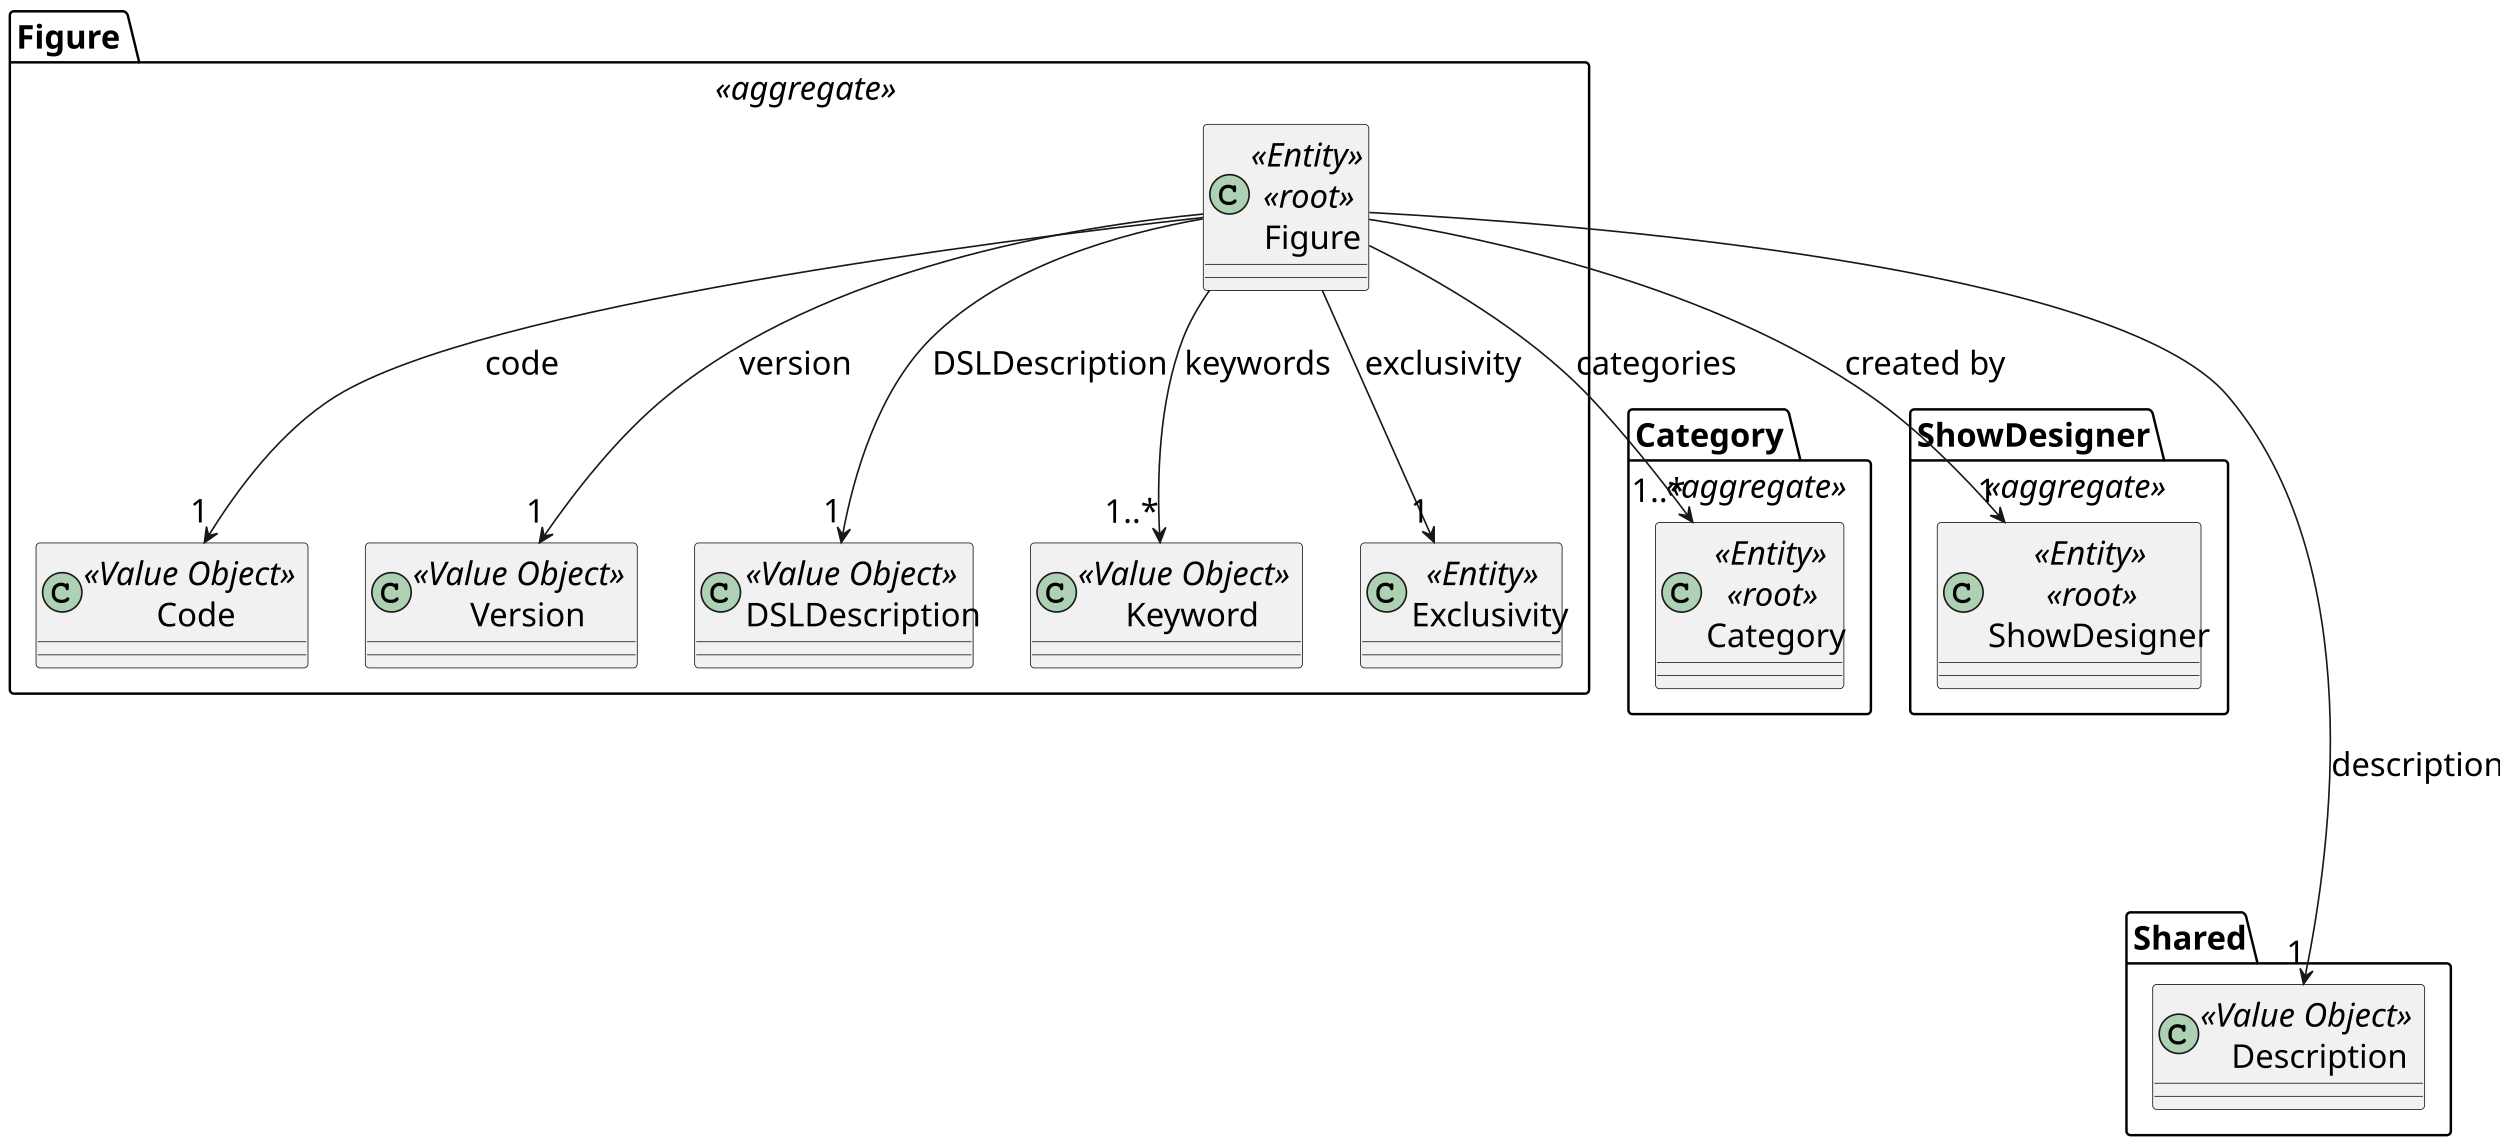
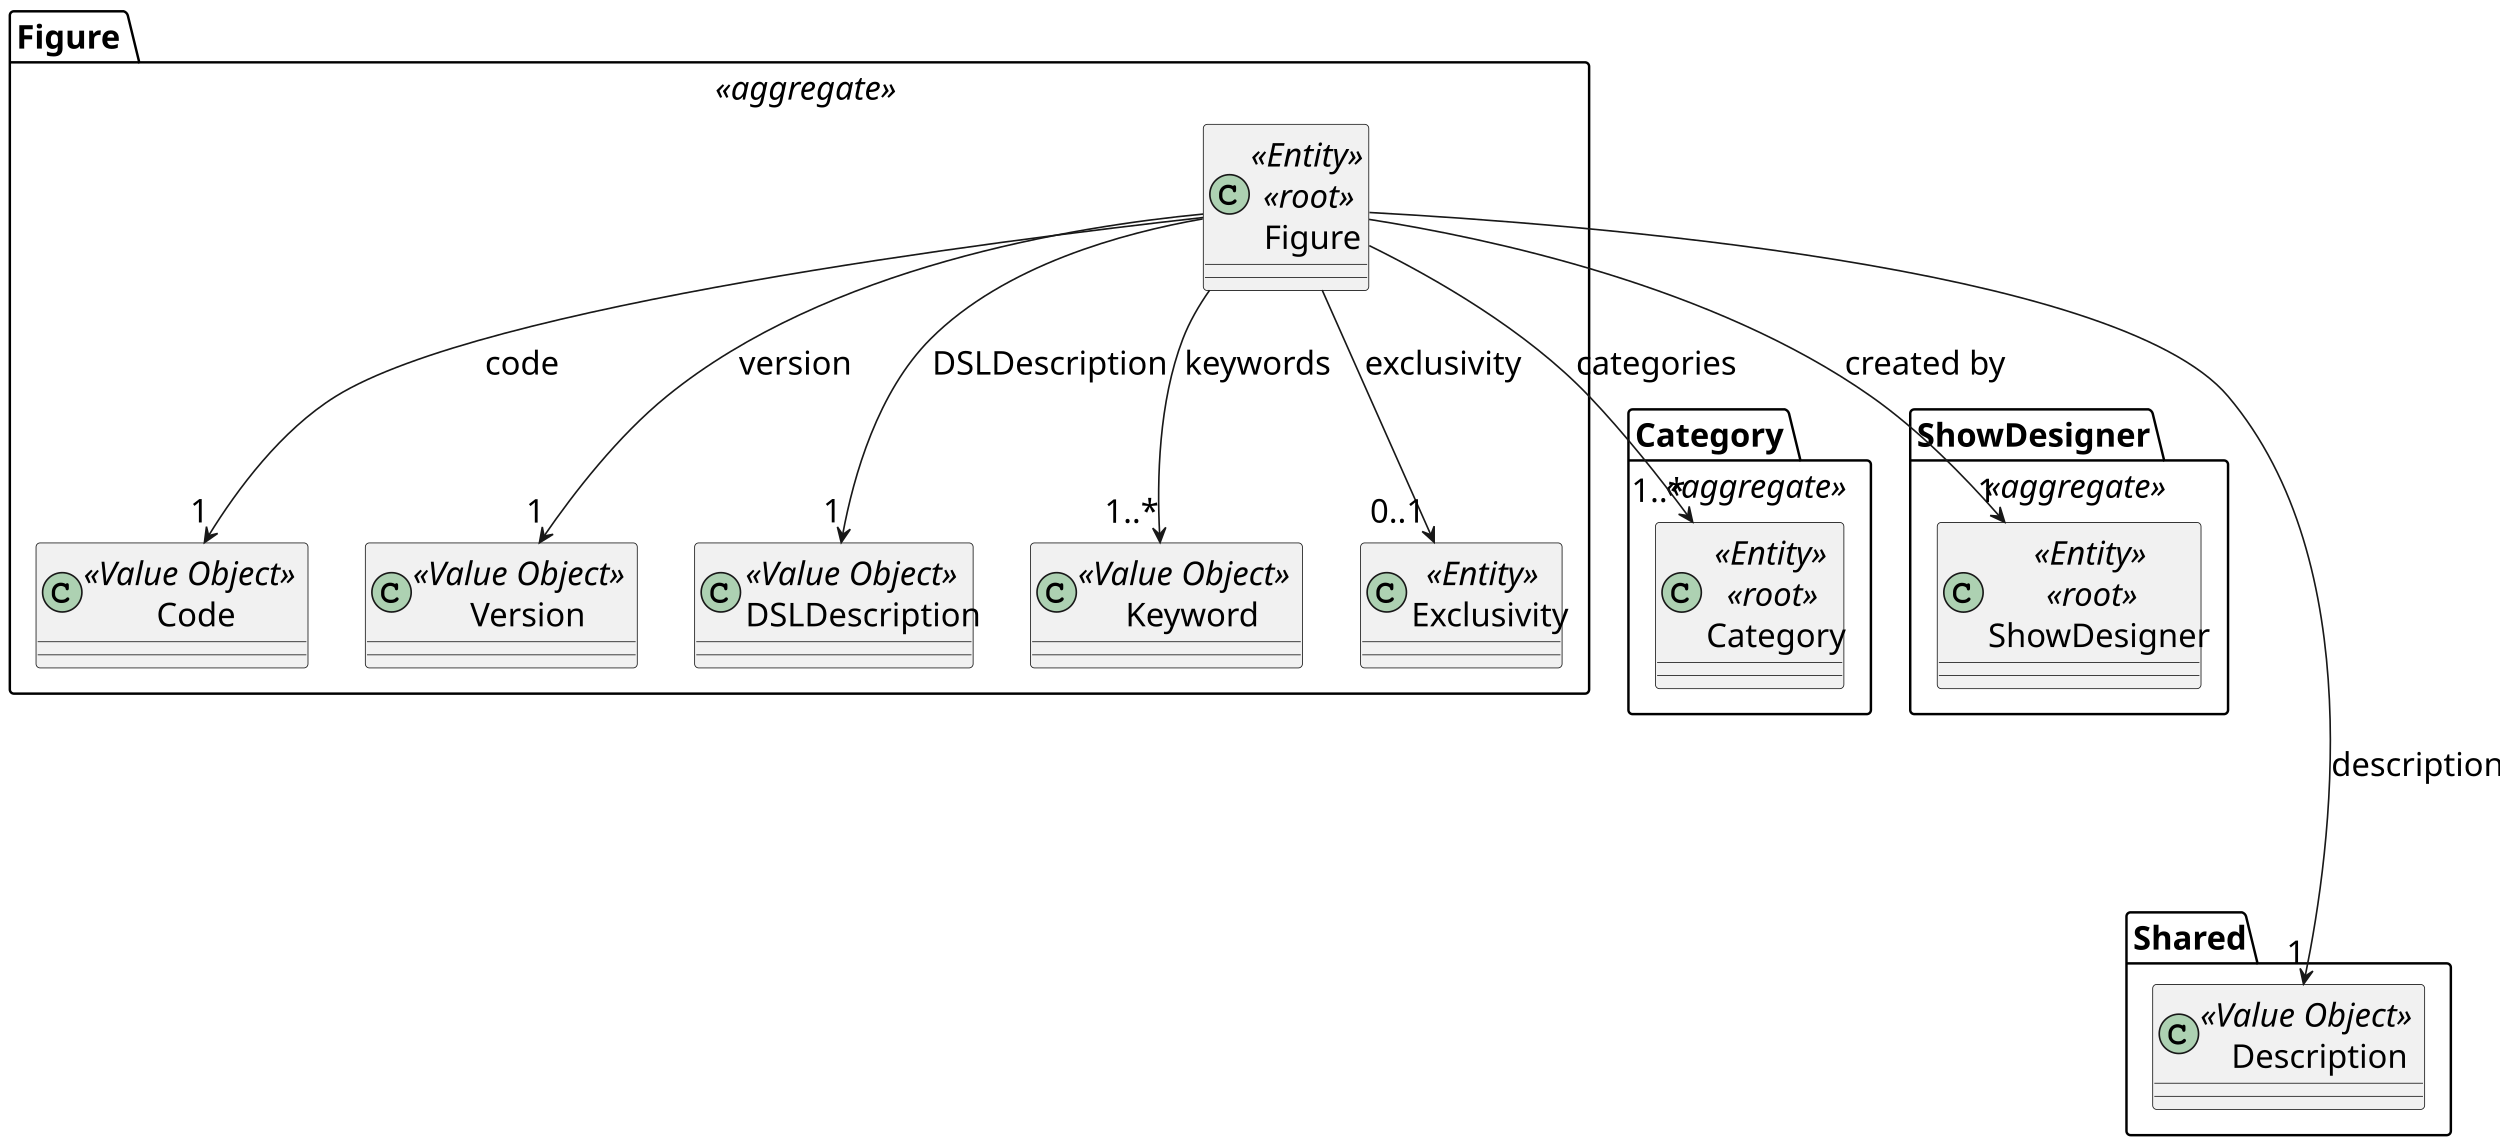
<svg xmlns="http://www.w3.org/2000/svg" contentStyleType="text/css" height="699px" preserveAspectRatio="none" style="width:1526px;height:699px;background:#FFFFFF;" version="1.1" viewBox="0 0 1526 699" width="1526px" zoomAndPan="magnify">
  <defs />
  <g>
    <g id="cluster_Figure ">
      <path d="M8.5,6.894 L75.5,6.894 A3.75,3.75 0 0 1 78,9.395 L85,38.051 L967.5,38.051 A2.5,2.5 0 0 1 970,40.551 L970,420.894 A2.5,2.5 0 0 1 967.5,423.394 L8.5,423.394 A2.5,2.5 0 0 1 6,420.894 L6,9.395 A2.5,2.5 0 0 1 8.5,6.894 " fill="none" style="stroke:#000000;stroke-width:1.5;" />
      <line style="stroke:#000000;stroke-width:1.5;" x1="6" x2="85" y1="38.051" y2="38.051" />
      <text fill="#000000" font-family="sans-serif" font-size="20" font-weight="bold" lengthAdjust="spacing" textLength="60" x="10" y="29.656">Figure</text>
      <text fill="#000000" font-family="sans-serif" font-size="20" font-style="italic" lengthAdjust="spacing" textLength="111" x="436.5" y="60.812">«aggregate»</text>
    </g>
    <g id="cluster_Category ">
      <path d="M996.5,249.894 L1089.5,249.894 A3.75,3.75 0 0 1 1092,252.394 L1099,281.051 L1139.5,281.051 A2.5,2.5 0 0 1 1142,283.551 L1142,433.394 A2.5,2.5 0 0 1 1139.5,435.894 L996.5,435.894 A2.5,2.5 0 0 1 994,433.394 L994,252.394 A2.5,2.5 0 0 1 996.5,249.894 " fill="none" style="stroke:#000000;stroke-width:1.5;" />
      <line style="stroke:#000000;stroke-width:1.5;" x1="994" x2="1099" y1="281.051" y2="281.051" />
      <text fill="#000000" font-family="sans-serif" font-size="20" font-weight="bold" lengthAdjust="spacing" textLength="86" x="998" y="272.656">Category</text>
      <text fill="#000000" font-family="sans-serif" font-size="20" font-style="italic" lengthAdjust="spacing" textLength="111" x="1016.5" y="303.812">«aggregate»</text>
    </g>
    <g id="cluster_ShowDesigner ">
      <path d="M1168.5,249.894 L1311.5,249.894 A3.75,3.75 0 0 1 1314,252.394 L1321,281.051 L1357.5,281.051 A2.5,2.5 0 0 1 1360,283.551 L1360,433.394 A2.5,2.5 0 0 1 1357.5,435.894 L1168.5,435.894 A2.5,2.5 0 0 1 1166,433.394 L1166,252.394 A2.5,2.5 0 0 1 1168.5,249.894 " fill="none" style="stroke:#000000;stroke-width:1.5;" />
      <line style="stroke:#000000;stroke-width:1.5;" x1="1166" x2="1321" y1="281.051" y2="281.051" />
      <text fill="#000000" font-family="sans-serif" font-size="20" font-weight="bold" lengthAdjust="spacing" textLength="136" x="1170" y="272.656">ShowDesigner</text>
      <text fill="#000000" font-family="sans-serif" font-size="20" font-style="italic" lengthAdjust="spacing" textLength="111" x="1211.5" y="303.812">«aggregate»</text>
    </g>
    <g id="cluster_Shared">
      <path d="M1300.5,556.894 L1368.5,556.894 A3.75,3.75 0 0 1 1371,559.394 L1378,588.051 L1493.5,588.051 A2.5,2.5 0 0 1 1496,590.551 L1496,690.394 A2.5,2.5 0 0 1 1493.5,692.894 L1300.5,692.894 A2.5,2.5 0 0 1 1298,690.394 L1298,559.394 A2.5,2.5 0 0 1 1300.5,556.894 " fill="none" style="stroke:#000000;stroke-width:1.5;" />
      <line style="stroke:#000000;stroke-width:1.5;" x1="1298" x2="1378" y1="588.051" y2="588.051" />
      <text fill="#000000" font-family="sans-serif" font-size="20" font-weight="bold" lengthAdjust="spacing" textLength="67" x="1302" y="579.656">Shared</text>
    </g>
    <g id="elem_Figure">
      <rect codeLine="4" fill="#F1F1F1" height="101.469" id="Figure" rx="2.5" ry="2.5" style="stroke:#181818;stroke-width:0.5;" width="101" x="734.5" y="75.894" />
      <ellipse cx="750.5" cy="118.629" fill="#ADD1B2" rx="12" ry="12" style="stroke:#181818;stroke-width:1.0;" />
      <path d="M752.641,113.551 Q752.828,113.301 753.047,113.176 Q753.266,113.035 753.516,113.035 Q753.953,113.035 754.234,113.348 Q754.516,113.644 754.516,114.363 L754.516,116.066 Q754.516,116.785 754.234,117.098 Q753.953,117.41 753.516,117.41 Q753.125,117.41 752.875,117.176 Q752.625,116.957 752.516,116.348 Q752.453,115.926 752.234,115.707 Q751.844,115.269 751.125,115.004 Q750.406,114.738 749.688,114.738 Q748.781,114.738 748.031,115.129 Q747.281,115.519 746.703,116.41 Q746.125,117.285 746.125,118.488 L746.125,119.785 Q746.125,121.238 747.172,122.207 Q748.234,123.176 750.094,123.176 Q751.203,123.176 751.984,122.863 Q752.422,122.691 752.938,122.176 Q753.25,121.863 753.422,121.769 Q753.594,121.676 753.828,121.676 Q754.219,121.676 754.516,121.988 Q754.828,122.285 754.828,122.691 Q754.828,123.098 754.422,123.566 Q753.828,124.254 752.891,124.644 Q751.625,125.176 750.109,125.176 Q748.328,125.176 746.906,124.441 Q745.75,123.848 744.938,122.582 Q744.125,121.316 744.125,119.832 L744.125,118.473 Q744.125,116.91 744.844,115.566 Q745.578,114.207 746.859,113.473 Q748.156,112.738 749.609,112.738 Q750.469,112.738 751.219,112.941 Q751.984,113.144 752.641,113.551 Z " fill="#000000" />
      <text fill="#000000" font-family="sans-serif" font-size="20" font-style="italic" lengthAdjust="spacing" textLength="71" x="763.5" y="101.656">«Entity»</text>
      <text fill="#000000" font-family="sans-serif" font-size="20" font-style="italic" lengthAdjust="spacing" textLength="56" x="771" y="126.812">«root»</text>
      <text fill="#000000" font-family="sans-serif" font-size="20" lengthAdjust="spacing" textLength="55" x="771.5" y="151.969">Figure</text>
      <line style="stroke:#181818;stroke-width:0.5;" x1="735.5" x2="834.5" y1="161.363" y2="161.363" />
      <line style="stroke:#181818;stroke-width:0.5;" x1="735.5" x2="834.5" y1="169.363" y2="169.363" />
    </g>
    <g id="elem_Code">
      <rect codeLine="7" fill="#F1F1F1" height="76.312" id="Code" rx="2.5" ry="2.5" style="stroke:#181818;stroke-width:0.5;" width="166" x="22" y="331.394" />
      <ellipse cx="38" cy="361.551" fill="#ADD1B2" rx="12" ry="12" style="stroke:#181818;stroke-width:1.0;" />
      <path d="M40.141,356.473 Q40.328,356.223 40.547,356.098 Q40.766,355.957 41.016,355.957 Q41.453,355.957 41.734,356.269 Q42.016,356.566 42.016,357.285 L42.016,358.988 Q42.016,359.707 41.734,360.019 Q41.453,360.332 41.016,360.332 Q40.625,360.332 40.375,360.098 Q40.125,359.879 40.016,359.269 Q39.953,358.848 39.734,358.629 Q39.344,358.191 38.625,357.926 Q37.906,357.66 37.188,357.66 Q36.281,357.66 35.531,358.051 Q34.781,358.441 34.203,359.332 Q33.625,360.207 33.625,361.41 L33.625,362.707 Q33.625,364.16 34.672,365.129 Q35.734,366.098 37.594,366.098 Q38.703,366.098 39.484,365.785 Q39.922,365.613 40.438,365.098 Q40.75,364.785 40.922,364.691 Q41.094,364.598 41.328,364.598 Q41.719,364.598 42.016,364.91 Q42.328,365.207 42.328,365.613 Q42.328,366.019 41.922,366.488 Q41.328,367.176 40.391,367.566 Q39.125,368.098 37.609,368.098 Q35.828,368.098 34.406,367.363 Q33.25,366.769 32.438,365.504 Q31.625,364.238 31.625,362.754 L31.625,361.394 Q31.625,359.832 32.344,358.488 Q33.078,357.129 34.359,356.394 Q35.656,355.66 37.109,355.66 Q37.969,355.66 38.719,355.863 Q39.484,356.066 40.141,356.473 Z " fill="#000000" />
      <text fill="#000000" font-family="sans-serif" font-size="20" font-style="italic" lengthAdjust="spacing" textLength="136" x="51" y="357.156">«Value Object»</text>
      <text fill="#000000" font-family="sans-serif" font-size="20" lengthAdjust="spacing" textLength="47" x="95.5" y="382.312">Code</text>
      <line style="stroke:#181818;stroke-width:0.5;" x1="23" x2="187" y1="391.707" y2="391.707" />
      <line style="stroke:#181818;stroke-width:0.5;" x1="23" x2="187" y1="399.707" y2="399.707" />
    </g>
    <g id="elem_Version">
      <rect codeLine="10" fill="#F1F1F1" height="76.312" id="Version" rx="2.5" ry="2.5" style="stroke:#181818;stroke-width:0.5;" width="166" x="223" y="331.394" />
      <ellipse cx="239" cy="361.551" fill="#ADD1B2" rx="12" ry="12" style="stroke:#181818;stroke-width:1.0;" />
      <path d="M241.141,356.473 Q241.328,356.223 241.547,356.098 Q241.766,355.957 242.016,355.957 Q242.453,355.957 242.734,356.269 Q243.016,356.566 243.016,357.285 L243.016,358.988 Q243.016,359.707 242.734,360.019 Q242.453,360.332 242.016,360.332 Q241.625,360.332 241.375,360.098 Q241.125,359.879 241.016,359.269 Q240.953,358.848 240.734,358.629 Q240.344,358.191 239.625,357.926 Q238.906,357.66 238.188,357.66 Q237.281,357.66 236.531,358.051 Q235.781,358.441 235.203,359.332 Q234.625,360.207 234.625,361.41 L234.625,362.707 Q234.625,364.16 235.672,365.129 Q236.734,366.098 238.594,366.098 Q239.703,366.098 240.484,365.785 Q240.922,365.613 241.438,365.098 Q241.75,364.785 241.922,364.691 Q242.094,364.598 242.328,364.598 Q242.719,364.598 243.016,364.91 Q243.328,365.207 243.328,365.613 Q243.328,366.019 242.922,366.488 Q242.328,367.176 241.391,367.566 Q240.125,368.098 238.609,368.098 Q236.828,368.098 235.406,367.363 Q234.25,366.769 233.438,365.504 Q232.625,364.238 232.625,362.754 L232.625,361.394 Q232.625,359.832 233.344,358.488 Q234.078,357.129 235.359,356.394 Q236.656,355.66 238.109,355.66 Q238.969,355.66 239.719,355.863 Q240.484,356.066 241.141,356.473 Z " fill="#000000" />
      <text fill="#000000" font-family="sans-serif" font-size="20" font-style="italic" lengthAdjust="spacing" textLength="136" x="252" y="357.156">«Value Object»</text>
      <text fill="#000000" font-family="sans-serif" font-size="20" lengthAdjust="spacing" textLength="66" x="287" y="382.312">Version</text>
      <line style="stroke:#181818;stroke-width:0.5;" x1="224" x2="388" y1="391.707" y2="391.707" />
      <line style="stroke:#181818;stroke-width:0.5;" x1="224" x2="388" y1="399.707" y2="399.707" />
    </g>
    <g id="elem_DSLDescription">
      <rect codeLine="13" fill="#F1F1F1" height="76.312" id="DSLDescription" rx="2.5" ry="2.5" style="stroke:#181818;stroke-width:0.5;" width="170" x="424" y="331.394" />
      <ellipse cx="440" cy="361.551" fill="#ADD1B2" rx="12" ry="12" style="stroke:#181818;stroke-width:1.0;" />
      <path d="M442.141,356.473 Q442.328,356.223 442.547,356.098 Q442.766,355.957 443.016,355.957 Q443.453,355.957 443.734,356.269 Q444.016,356.566 444.016,357.285 L444.016,358.988 Q444.016,359.707 443.734,360.019 Q443.453,360.332 443.016,360.332 Q442.625,360.332 442.375,360.098 Q442.125,359.879 442.016,359.269 Q441.953,358.848 441.734,358.629 Q441.344,358.191 440.625,357.926 Q439.906,357.66 439.188,357.66 Q438.281,357.66 437.531,358.051 Q436.781,358.441 436.203,359.332 Q435.625,360.207 435.625,361.41 L435.625,362.707 Q435.625,364.16 436.672,365.129 Q437.734,366.098 439.594,366.098 Q440.703,366.098 441.484,365.785 Q441.922,365.613 442.438,365.098 Q442.75,364.785 442.922,364.691 Q443.094,364.598 443.328,364.598 Q443.719,364.598 444.016,364.91 Q444.328,365.207 444.328,365.613 Q444.328,366.019 443.922,366.488 Q443.328,367.176 442.391,367.566 Q441.125,368.098 439.609,368.098 Q437.828,368.098 436.406,367.363 Q435.25,366.769 434.438,365.504 Q433.625,364.238 433.625,362.754 L433.625,361.394 Q433.625,359.832 434.344,358.488 Q435.078,357.129 436.359,356.394 Q437.656,355.66 439.109,355.66 Q439.969,355.66 440.719,355.863 Q441.484,356.066 442.141,356.473 Z " fill="#000000" />
      <text fill="#000000" font-family="sans-serif" font-size="20" font-style="italic" lengthAdjust="spacing" textLength="136" x="455" y="357.156">«Value Object»</text>
      <text fill="#000000" font-family="sans-serif" font-size="20" lengthAdjust="spacing" textLength="136" x="455" y="382.312">DSLDescription</text>
      <line style="stroke:#181818;stroke-width:0.5;" x1="425" x2="593" y1="391.707" y2="391.707" />
      <line style="stroke:#181818;stroke-width:0.5;" x1="425" x2="593" y1="399.707" y2="399.707" />
    </g>
    <g id="elem_Keyword">
      <rect codeLine="16" fill="#F1F1F1" height="76.312" id="Keyword" rx="2.5" ry="2.5" style="stroke:#181818;stroke-width:0.5;" width="166" x="629" y="331.394" />
      <ellipse cx="645" cy="361.551" fill="#ADD1B2" rx="12" ry="12" style="stroke:#181818;stroke-width:1.0;" />
      <path d="M647.141,356.473 Q647.328,356.223 647.547,356.098 Q647.766,355.957 648.016,355.957 Q648.453,355.957 648.734,356.269 Q649.016,356.566 649.016,357.285 L649.016,358.988 Q649.016,359.707 648.734,360.019 Q648.453,360.332 648.016,360.332 Q647.625,360.332 647.375,360.098 Q647.125,359.879 647.016,359.269 Q646.953,358.848 646.734,358.629 Q646.344,358.191 645.625,357.926 Q644.906,357.66 644.188,357.66 Q643.281,357.66 642.531,358.051 Q641.781,358.441 641.203,359.332 Q640.625,360.207 640.625,361.41 L640.625,362.707 Q640.625,364.16 641.672,365.129 Q642.734,366.098 644.594,366.098 Q645.703,366.098 646.484,365.785 Q646.922,365.613 647.438,365.098 Q647.75,364.785 647.922,364.691 Q648.094,364.598 648.328,364.598 Q648.719,364.598 649.016,364.91 Q649.328,365.207 649.328,365.613 Q649.328,366.019 648.922,366.488 Q648.328,367.176 647.391,367.566 Q646.125,368.098 644.609,368.098 Q642.828,368.098 641.406,367.363 Q640.25,366.769 639.438,365.504 Q638.625,364.238 638.625,362.754 L638.625,361.394 Q638.625,359.832 639.344,358.488 Q640.078,357.129 641.359,356.394 Q642.656,355.66 644.109,355.66 Q644.969,355.66 645.719,355.863 Q646.484,356.066 647.141,356.473 Z " fill="#000000" />
      <text fill="#000000" font-family="sans-serif" font-size="20" font-style="italic" lengthAdjust="spacing" textLength="136" x="658" y="357.156">«Value Object»</text>
      <text fill="#000000" font-family="sans-serif" font-size="20" lengthAdjust="spacing" textLength="78" x="687" y="382.312">Keyword</text>
      <line style="stroke:#181818;stroke-width:0.5;" x1="630" x2="794" y1="391.707" y2="391.707" />
      <line style="stroke:#181818;stroke-width:0.5;" x1="630" x2="794" y1="399.707" y2="399.707" />
    </g>
    <g id="elem_Exclusivity">
      <rect codeLine="19" fill="#F1F1F1" height="76.312" id="Exclusivity" rx="2.5" ry="2.5" style="stroke:#181818;stroke-width:0.5;" width="123" x="830.5" y="331.394" />
      <ellipse cx="846.5" cy="361.551" fill="#ADD1B2" rx="12" ry="12" style="stroke:#181818;stroke-width:1.0;" />
      <path d="M848.641,356.473 Q848.828,356.223 849.047,356.098 Q849.266,355.957 849.516,355.957 Q849.953,355.957 850.234,356.269 Q850.516,356.566 850.516,357.285 L850.516,358.988 Q850.516,359.707 850.234,360.019 Q849.953,360.332 849.516,360.332 Q849.125,360.332 848.875,360.098 Q848.625,359.879 848.516,359.269 Q848.453,358.848 848.234,358.629 Q847.844,358.191 847.125,357.926 Q846.406,357.66 845.688,357.66 Q844.781,357.66 844.031,358.051 Q843.281,358.441 842.703,359.332 Q842.125,360.207 842.125,361.41 L842.125,362.707 Q842.125,364.16 843.172,365.129 Q844.234,366.098 846.094,366.098 Q847.203,366.098 847.984,365.785 Q848.422,365.613 848.938,365.098 Q849.25,364.785 849.422,364.691 Q849.594,364.598 849.828,364.598 Q850.219,364.598 850.516,364.91 Q850.828,365.207 850.828,365.613 Q850.828,366.019 850.422,366.488 Q849.828,367.176 848.891,367.566 Q847.625,368.098 846.109,368.098 Q844.328,368.098 842.906,367.363 Q841.75,366.769 840.938,365.504 Q840.125,364.238 840.125,362.754 L840.125,361.394 Q840.125,359.832 840.844,358.488 Q841.578,357.129 842.859,356.394 Q844.156,355.66 845.609,355.66 Q846.469,355.66 847.219,355.863 Q847.984,356.066 848.641,356.473 Z " fill="#000000" />
      <text fill="#000000" font-family="sans-serif" font-size="20" font-style="italic" lengthAdjust="spacing" textLength="71" x="870.5" y="357.156">«Entity»</text>
      <text fill="#000000" font-family="sans-serif" font-size="20" lengthAdjust="spacing" textLength="89" x="861.5" y="382.312">Exclusivity</text>
      <line style="stroke:#181818;stroke-width:0.5;" x1="831.5" x2="952.5" y1="391.707" y2="391.707" />
      <line style="stroke:#181818;stroke-width:0.5;" x1="831.5" x2="952.5" y1="399.707" y2="399.707" />
    </g>
    <g id="elem_Category">
      <rect codeLine="34" fill="#F1F1F1" height="101.469" id="Category" rx="2.5" ry="2.5" style="stroke:#181818;stroke-width:0.5;" width="115" x="1010.5" y="318.894" />
      <ellipse cx="1026.5" cy="361.629" fill="#ADD1B2" rx="12" ry="12" style="stroke:#181818;stroke-width:1.0;" />
      <path d="M1028.641,356.551 Q1028.828,356.301 1029.047,356.176 Q1029.266,356.035 1029.516,356.035 Q1029.953,356.035 1030.234,356.348 Q1030.516,356.644 1030.516,357.363 L1030.516,359.066 Q1030.516,359.785 1030.234,360.098 Q1029.953,360.41 1029.516,360.41 Q1029.125,360.41 1028.875,360.176 Q1028.625,359.957 1028.516,359.348 Q1028.453,358.926 1028.234,358.707 Q1027.844,358.269 1027.125,358.004 Q1026.406,357.738 1025.688,357.738 Q1024.781,357.738 1024.031,358.129 Q1023.281,358.519 1022.703,359.41 Q1022.125,360.285 1022.125,361.488 L1022.125,362.785 Q1022.125,364.238 1023.172,365.207 Q1024.234,366.176 1026.094,366.176 Q1027.203,366.176 1027.984,365.863 Q1028.422,365.691 1028.938,365.176 Q1029.25,364.863 1029.422,364.769 Q1029.594,364.676 1029.828,364.676 Q1030.219,364.676 1030.516,364.988 Q1030.828,365.285 1030.828,365.691 Q1030.828,366.098 1030.422,366.566 Q1029.828,367.254 1028.891,367.644 Q1027.625,368.176 1026.109,368.176 Q1024.328,368.176 1022.906,367.441 Q1021.75,366.848 1020.938,365.582 Q1020.125,364.316 1020.125,362.832 L1020.125,361.473 Q1020.125,359.91 1020.844,358.566 Q1021.578,357.207 1022.859,356.473 Q1024.156,355.738 1025.609,355.738 Q1026.469,355.738 1027.219,355.941 Q1027.984,356.144 1028.641,356.551 Z " fill="#000000" />
      <text fill="#000000" font-family="sans-serif" font-size="20" font-style="italic" lengthAdjust="spacing" textLength="71" x="1046.5" y="344.656">«Entity»</text>
      <text fill="#000000" font-family="sans-serif" font-size="20" font-style="italic" lengthAdjust="spacing" textLength="56" x="1054" y="369.812">«root»</text>
      <text fill="#000000" font-family="sans-serif" font-size="20" lengthAdjust="spacing" textLength="81" x="1041.5" y="394.969">Category</text>
      <line style="stroke:#181818;stroke-width:0.5;" x1="1011.5" x2="1124.5" y1="404.363" y2="404.363" />
      <line style="stroke:#181818;stroke-width:0.5;" x1="1011.5" x2="1124.5" y1="412.363" y2="412.363" />
    </g>
    <g id="elem_ShowDesigner">
      <rect codeLine="43" fill="#F1F1F1" height="101.469" id="ShowDesigner" rx="2.5" ry="2.5" style="stroke:#181818;stroke-width:0.5;" width="161" x="1182.5" y="318.894" />
      <ellipse cx="1198.5" cy="361.629" fill="#ADD1B2" rx="12" ry="12" style="stroke:#181818;stroke-width:1.0;" />
      <path d="M1200.641,356.551 Q1200.828,356.301 1201.047,356.176 Q1201.266,356.035 1201.516,356.035 Q1201.953,356.035 1202.234,356.348 Q1202.516,356.644 1202.516,357.363 L1202.516,359.066 Q1202.516,359.785 1202.234,360.098 Q1201.953,360.41 1201.516,360.41 Q1201.125,360.41 1200.875,360.176 Q1200.625,359.957 1200.516,359.348 Q1200.453,358.926 1200.234,358.707 Q1199.844,358.269 1199.125,358.004 Q1198.406,357.738 1197.688,357.738 Q1196.781,357.738 1196.031,358.129 Q1195.281,358.519 1194.703,359.41 Q1194.125,360.285 1194.125,361.488 L1194.125,362.785 Q1194.125,364.238 1195.172,365.207 Q1196.234,366.176 1198.094,366.176 Q1199.203,366.176 1199.984,365.863 Q1200.422,365.691 1200.938,365.176 Q1201.25,364.863 1201.422,364.769 Q1201.594,364.676 1201.828,364.676 Q1202.219,364.676 1202.516,364.988 Q1202.828,365.285 1202.828,365.691 Q1202.828,366.098 1202.422,366.566 Q1201.828,367.254 1200.891,367.644 Q1199.625,368.176 1198.109,368.176 Q1196.328,368.176 1194.906,367.441 Q1193.75,366.848 1192.938,365.582 Q1192.125,364.316 1192.125,362.832 L1192.125,361.473 Q1192.125,359.91 1192.844,358.566 Q1193.578,357.207 1194.859,356.473 Q1196.156,355.738 1197.609,355.738 Q1198.469,355.738 1199.219,355.941 Q1199.984,356.144 1200.641,356.551 Z " fill="#000000" />
      <text fill="#000000" font-family="sans-serif" font-size="20" font-style="italic" lengthAdjust="spacing" textLength="71" x="1241.5" y="344.656">«Entity»</text>
      <text fill="#000000" font-family="sans-serif" font-size="20" font-style="italic" lengthAdjust="spacing" textLength="56" x="1249" y="369.812">«root»</text>
      <text fill="#000000" font-family="sans-serif" font-size="20" lengthAdjust="spacing" textLength="127" x="1213.5" y="394.969">ShowDesigner</text>
      <line style="stroke:#181818;stroke-width:0.5;" x1="1183.5" x2="1342.5" y1="404.363" y2="404.363" />
      <line style="stroke:#181818;stroke-width:0.5;" x1="1183.5" x2="1342.5" y1="412.363" y2="412.363" />
    </g>
    <g id="elem_Description">
      <rect codeLine="52" fill="#F1F1F1" height="76.312" id="Description" rx="2.5" ry="2.5" style="stroke:#181818;stroke-width:0.5;" width="166" x="1314" y="600.894" />
      <ellipse cx="1330" cy="631.051" fill="#ADD1B2" rx="12" ry="12" style="stroke:#181818;stroke-width:1.0;" />
      <path d="M1332.141,625.973 Q1332.328,625.723 1332.547,625.598 Q1332.766,625.457 1333.016,625.457 Q1333.453,625.457 1333.734,625.769 Q1334.016,626.066 1334.016,626.785 L1334.016,628.488 Q1334.016,629.207 1333.734,629.519 Q1333.453,629.832 1333.016,629.832 Q1332.625,629.832 1332.375,629.598 Q1332.125,629.379 1332.016,628.769 Q1331.953,628.348 1331.734,628.129 Q1331.344,627.691 1330.625,627.426 Q1329.906,627.16 1329.188,627.16 Q1328.281,627.16 1327.531,627.551 Q1326.781,627.941 1326.203,628.832 Q1325.625,629.707 1325.625,630.91 L1325.625,632.207 Q1325.625,633.66 1326.672,634.629 Q1327.734,635.598 1329.594,635.598 Q1330.703,635.598 1331.484,635.285 Q1331.922,635.113 1332.438,634.598 Q1332.75,634.285 1332.922,634.191 Q1333.094,634.098 1333.328,634.098 Q1333.719,634.098 1334.016,634.41 Q1334.328,634.707 1334.328,635.113 Q1334.328,635.519 1333.922,635.988 Q1333.328,636.676 1332.391,637.066 Q1331.125,637.598 1329.609,637.598 Q1327.828,637.598 1326.406,636.863 Q1325.25,636.269 1324.438,635.004 Q1323.625,633.738 1323.625,632.254 L1323.625,630.894 Q1323.625,629.332 1324.344,627.988 Q1325.078,626.629 1326.359,625.894 Q1327.656,625.16 1329.109,625.16 Q1329.969,625.16 1330.719,625.363 Q1331.484,625.566 1332.141,625.973 Z " fill="#000000" />
      <text fill="#000000" font-family="sans-serif" font-size="20" font-style="italic" lengthAdjust="spacing" textLength="136" x="1343" y="626.656">«Value Object»</text>
      <text fill="#000000" font-family="sans-serif" font-size="20" lengthAdjust="spacing" textLength="98" x="1362" y="651.812">Description</text>
      <line style="stroke:#181818;stroke-width:0.5;" x1="1315" x2="1479" y1="661.207" y2="661.207" />
      <line style="stroke:#181818;stroke-width:0.5;" x1="1315" x2="1479" y1="669.207" y2="669.207" />
    </g>
    <g id="link_Figure_DSLDescription">
      <path codeLine="24" d="M734.11,133.625 C685.42,142.155 612.95,161.905 568,206.894 C535.93,238.994 521.14,289.925 514.42,325.995 " fill="none" id="Figure-to-DSLDescription" style="stroke:#181818;stroke-width:1.0;" />
      <polygon fill="#181818" points="513.49,331.204,519.023,323.057,514.377,326.284,511.15,321.638,513.49,331.204" style="stroke:#181818;stroke-width:1.0;" />
      <text fill="#000000" font-family="sans-serif" font-size="20" lengthAdjust="spacing" textLength="136" x="569" y="228.656">DSLDescription</text>
      <text fill="#000000" font-family="sans-serif" font-size="20" lengthAdjust="spacing" textLength="11" x="502.329" y="318.875">1</text>
    </g>
    <g id="link_Figure_Keyword">
      <path codeLine="25" d="M738.34,177.155 C731.8,186.454 725.97,196.535 722,206.894 C707.3,245.244 706.13,292.454 707.83,325.904 " fill="none" id="Figure-to-Keyword" style="stroke:#181818;stroke-width:1.0;" />
      <polygon fill="#181818" points="708.12,331.144,711.598,321.93,707.834,326.153,703.612,322.388,708.12,331.144" style="stroke:#181818;stroke-width:1.0;" />
      <text fill="#000000" font-family="sans-serif" font-size="20" lengthAdjust="spacing" textLength="85" x="723" y="228.656">keywords</text>
      <text fill="#000000" font-family="sans-serif" font-size="20" lengthAdjust="spacing" textLength="31" x="674.152" y="319.123">1..*</text>
    </g>
    <g id="link_Figure_Exclusivity">
      <path codeLine="26" d="M807.04,177.035 C826.6,221.084 854.85,284.724 873.32,326.325 " fill="none" id="Figure-to-Exclusivity" style="stroke:#181818;stroke-width:1.0;" />
      <polygon fill="#181818" points="875.41,331.034,875.416,321.186,873.382,326.464,868.103,324.43,875.41,331.034" style="stroke:#181818;stroke-width:1.0;" />
      <text fill="#000000" font-family="sans-serif" font-size="20" lengthAdjust="spacing" textLength="87" x="833" y="228.656">exclusivity</text>
-       <text fill="#000000" font-family="sans-serif" font-size="20" lengthAdjust="spacing" textLength="11" x="861.028" y="318.996">1</text>
+       <text fill="#000000" font-family="sans-serif" font-size="20" lengthAdjust="spacing" textLength="34" x="836.266" y="318.996">0..1</text>
    </g>
    <g id="link_Figure_Code">
      <path codeLine="27" d="M734.4,132.764 C610.22,146.665 294.06,186.625 205,241.894 C171.7,262.565 144.91,298.464 127.47,326.745 " fill="none" id="Figure-to-Code" style="stroke:#181818;stroke-width:1.0;" />
      <polygon fill="#181818" points="124.76,331.224,132.856,325.616,127.36,326.954,126.023,321.457,124.76,331.224" style="stroke:#181818;stroke-width:1.0;" />
      <text fill="#000000" font-family="sans-serif" font-size="20" lengthAdjust="spacing" textLength="43" x="296" y="228.656">code</text>
      <text fill="#000000" font-family="sans-serif" font-size="20" lengthAdjust="spacing" textLength="11" x="116.033" y="318.898">1</text>
    </g>
    <g id="link_Figure_Version">
      <path codeLine="28" d="M734.38,130.665 C656.07,138.144 504.45,162.575 407,241.894 C377.31,266.065 350.62,300.325 332.15,327.094 " fill="none" id="Figure-to-Version" style="stroke:#181818;stroke-width:1.0;" />
      <polygon fill="#181818" points="329.25,331.325,337.624,326.141,332.066,327.193,331.014,321.635,329.25,331.325" style="stroke:#181818;stroke-width:1.0;" />
      <text fill="#000000" font-family="sans-serif" font-size="20" lengthAdjust="spacing" textLength="62" x="451" y="228.656">version</text>
      <text fill="#000000" font-family="sans-serif" font-size="20" lengthAdjust="spacing" textLength="11" x="321.079" y="319.014">1</text>
    </g>
    <g id="link_Figure_Category">
      <path codeLine="38" d="M835.81,149.935 C875.99,169.704 931.55,201.575 970,241.894 C991.39,264.325 1012.75,291.224 1030.04,314.445 " fill="none" id="Figure-to-Category" style="stroke:#181818;stroke-width:1.0;" />
      <polygon fill="#181818" points="1033.22,318.735,1031.075,309.122,1030.243,314.717,1024.648,313.886,1033.22,318.735" style="stroke:#181818;stroke-width:1.0;" />
      <text fill="#000000" font-family="sans-serif" font-size="20" lengthAdjust="spacing" textLength="92" x="962" y="228.656">categories</text>
      <text fill="#000000" font-family="sans-serif" font-size="20" lengthAdjust="spacing" textLength="31" x="995.778" y="306.384">1..*</text>
    </g>
    <g id="link_Figure_ShowDesigner">
      <path codeLine="47" d="M835.67,133.915 C908.96,145.385 1046.26,174.644 1142,241.894 C1171.04,262.284 1198.75,290.394 1220.32,314.935 " fill="none" id="Figure-to-ShowDesigner" style="stroke:#181818;stroke-width:1.0;" />
      <polygon fill="#181818" points="1223.73,318.834,1220.834,309.421,1220.446,315.065,1214.802,314.676,1223.73,318.834" style="stroke:#181818;stroke-width:1.0;" />
      <text fill="#000000" font-family="sans-serif" font-size="20" lengthAdjust="spacing" textLength="94" x="1126" y="228.656">created by</text>
      <text fill="#000000" font-family="sans-serif" font-size="20" lengthAdjust="spacing" textLength="11" x="1206.994" y="306.497">1</text>
    </g>
    <g id="link_Figure_Description">
      <path codeLine="56" d="M835.89,129.704 C963.65,136.655 1292.59,162.095 1360,241.894 C1445.79,343.445 1423.47,516.225 1407.13,595.654 " fill="none" id="Figure-to-Description" style="stroke:#181818;stroke-width:1.0;" />
      <polygon fill="#181818" points="1406.06,600.755,1411.801,592.752,1407.073,595.858,1403.967,591.131,1406.06,600.755" style="stroke:#181818;stroke-width:1.0;" />
      <text fill="#000000" font-family="sans-serif" font-size="20" lengthAdjust="spacing" textLength="95" x="1423" y="473.656">description</text>
      <text fill="#000000" font-family="sans-serif" font-size="20" lengthAdjust="spacing" textLength="11" x="1395.627" y="588.433">1</text>
    </g>
  </g>
</svg>
